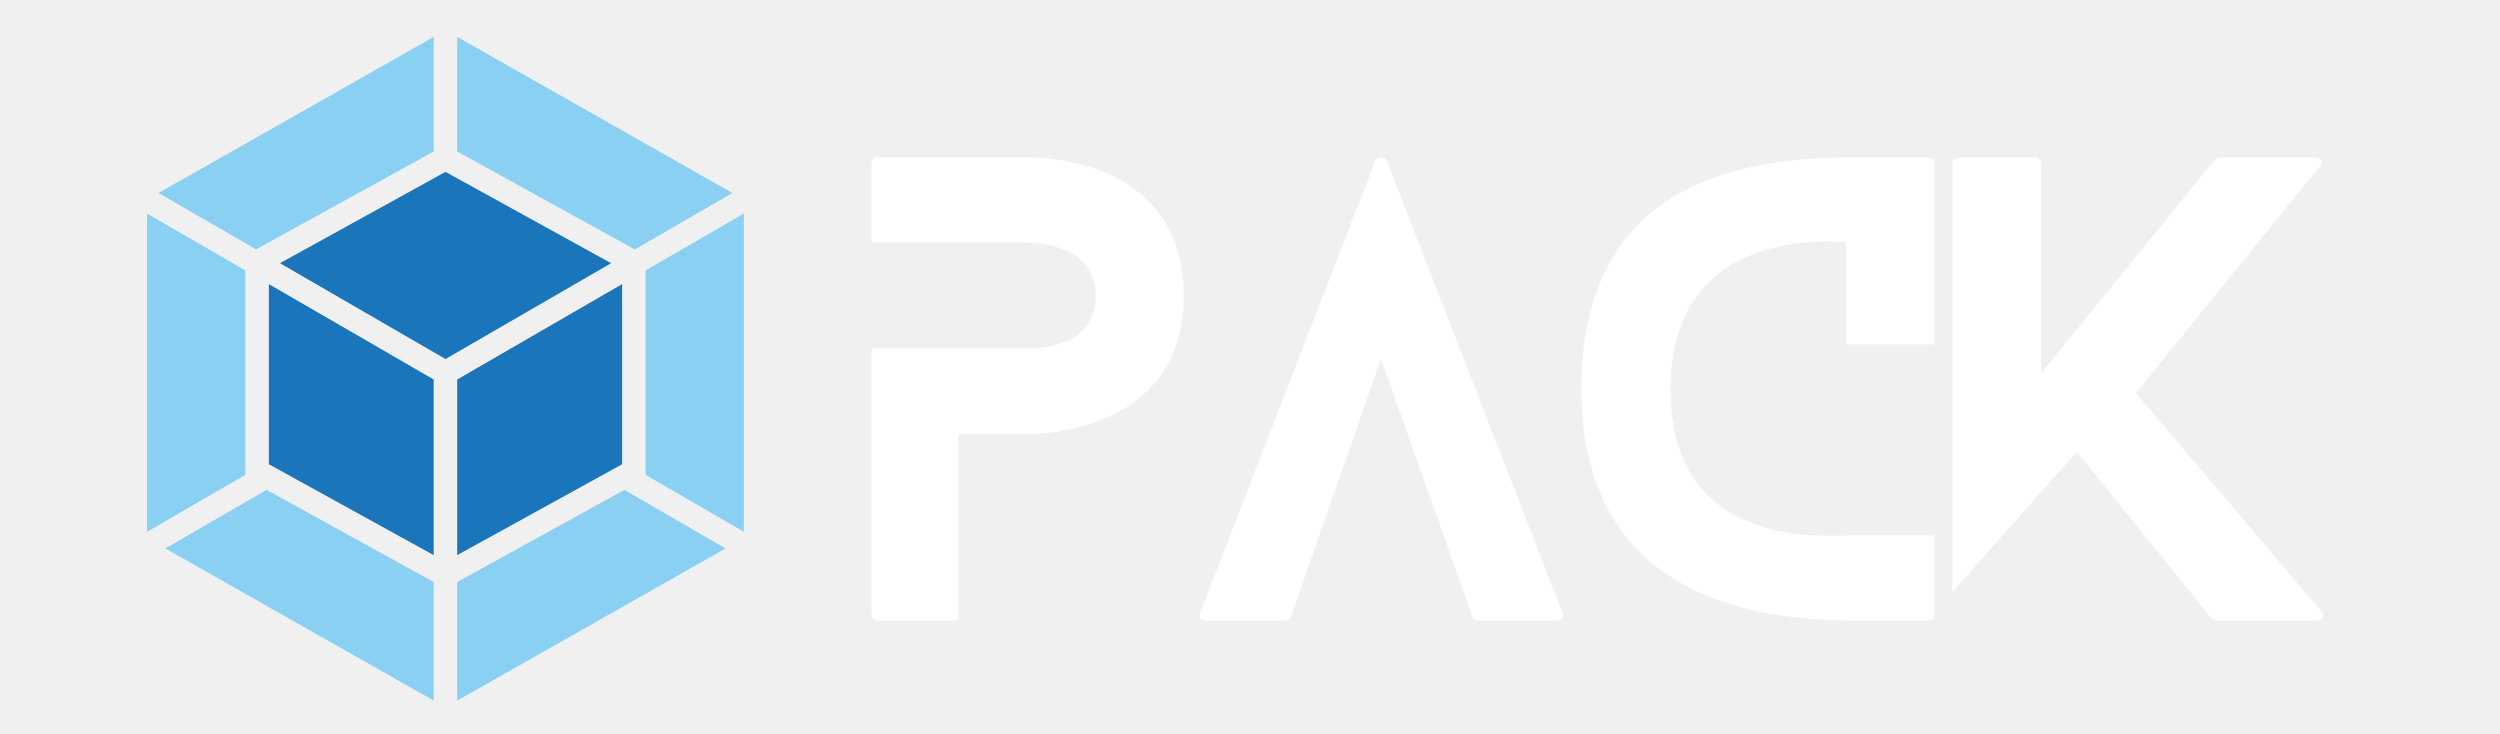
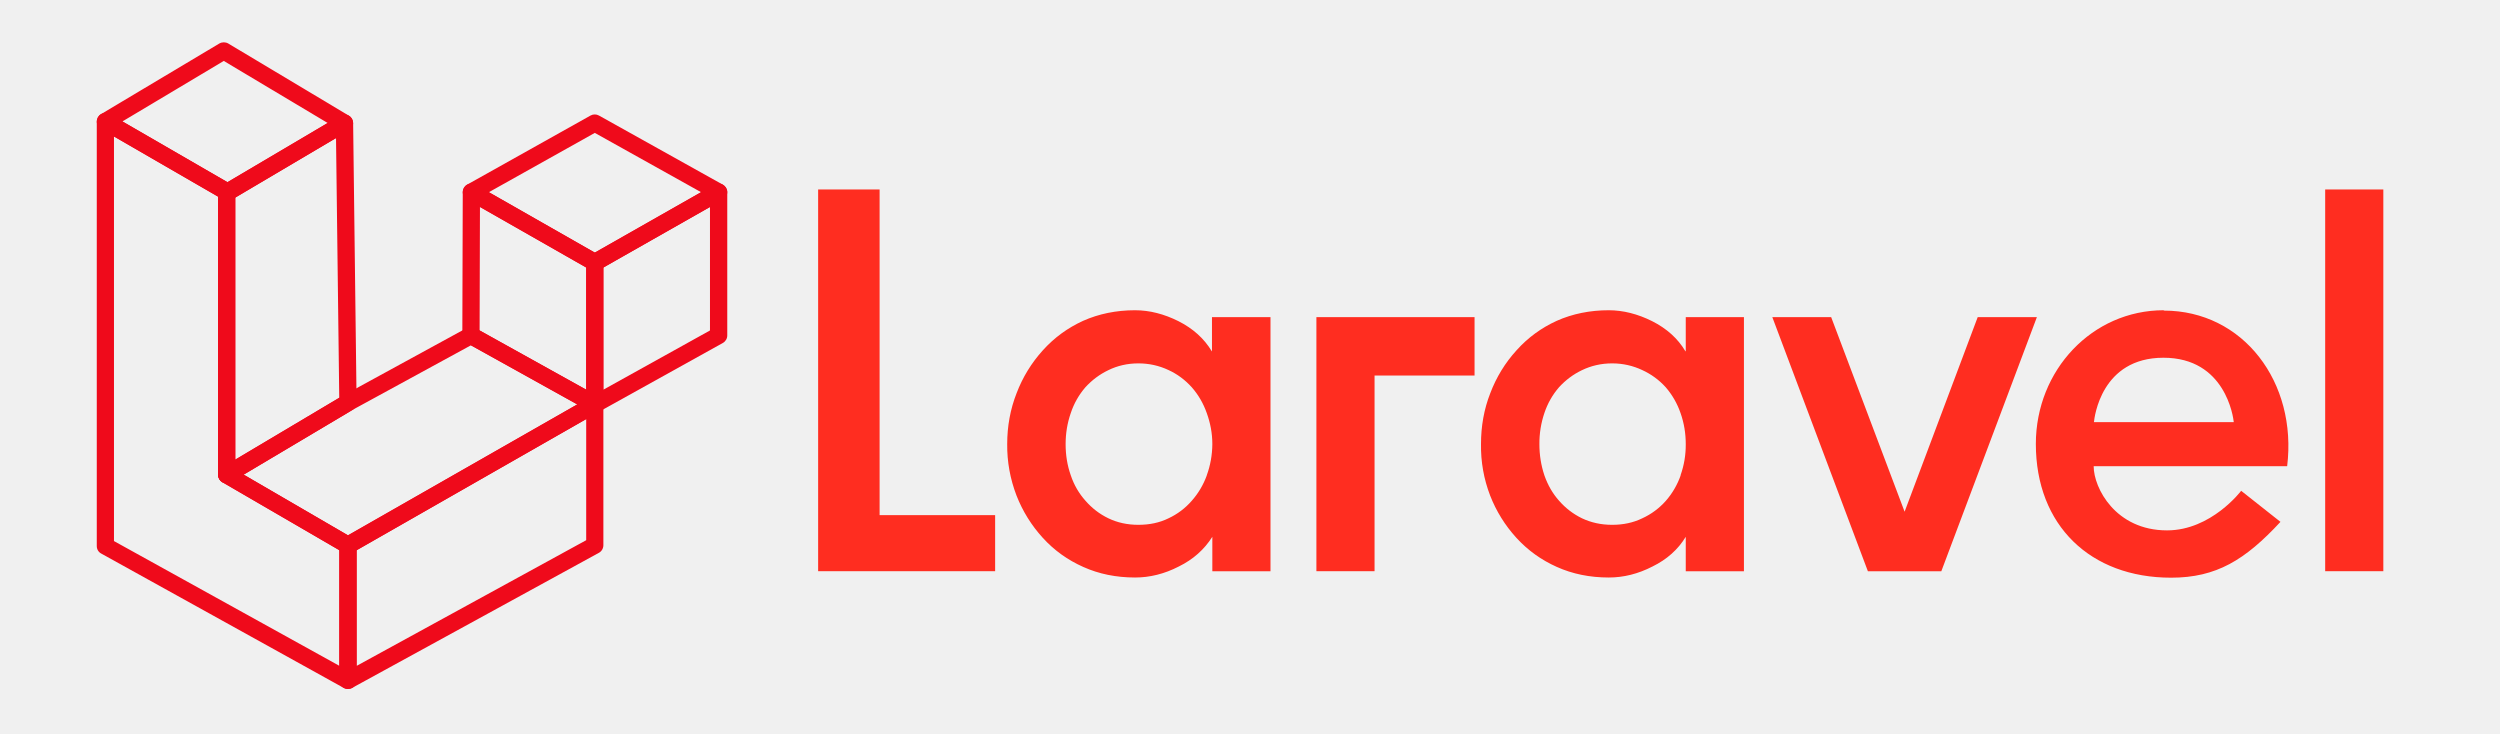
<svg xmlns="http://www.w3.org/2000/svg" width="150" zoomAndPan="magnify" viewBox="0 0 112.5 33" height="44" preserveAspectRatio="xMidYMid meet" version="1.0">
  <defs>
-     <g />
-     <clipPath id="5f2e3e080e">
-       <path d="M 29 9 L 33.484 9 L 33.484 24 L 29 24 Z M 29 9 " clip-rule="nonzero" />
+     <clipPath id="2de629df92">
+       <path d="M 4.352 1.883 L 16 1.883 L 16 10 L 4.352 10 Z M 4.352 1.883 " clip-rule="nonzero" />
    </clipPath>
-     <clipPath id="b776e183eb">
-       <path d="M 20 22 L 33 22 L 33 31.527 L 20 31.527 Z M 20 22 " clip-rule="nonzero" />
+     <clipPath id="2099802eeb">
+       <path d="M 4.352 5 L 17 5 L 17 31.004 L 4.352 31.004 Z M 4.352 5 " clip-rule="nonzero" />
    </clipPath>
-     <clipPath id="f40731dc4b">
-       <path d="M 7 22 L 20 22 L 20 31.527 L 7 31.527 Z M 7 22 " clip-rule="nonzero" />
+     <clipPath id="da9092f638">
+       <path d="M 15 17 L 28 17 L 28 31.004 L 15 31.004 Z M 15 17 " clip-rule="nonzero" />
    </clipPath>
-     <clipPath id="7c710229c6">
-       <path d="M 6.605 9 L 12 9 L 12 24 L 6.605 24 Z M 6.605 9 " clip-rule="nonzero" />
+     <clipPath id="f6388950c2">
+       <path d="M 26 8 L 32.727 8 L 32.727 19 L 26 19 Z M 26 8 " clip-rule="nonzero" />
    </clipPath>
-     <clipPath id="eecd302260">
-       <path d="M 7 1.66 L 20 1.66 L 20 12 L 7 12 Z M 7 1.66 " clip-rule="nonzero" />
+     <clipPath id="3e338471bd">
+       <path d="M 20 5 L 32.727 5 L 32.727 13 L 20 13 Z M 20 5 " clip-rule="nonzero" />
    </clipPath>
-     <clipPath id="93d9110928">
-       <path d="M 20 1.66 L 33 1.66 L 33 12 L 20 12 Z M 20 1.66 " clip-rule="nonzero" />
+     <clipPath id="5b94ab7c59">
+       <path d="M 36.566 8.527 L 107.5 8.527 L 107.5 26 L 36.566 26 Z M 36.566 8.527 " clip-rule="nonzero" />
    </clipPath>
  </defs>
-   <path fill="#1b75bb" d="M 20.574 24.98 L 27.996 20.891 L 27.996 12.785 L 20.574 17.078 Z M 20.574 24.98 " fill-opacity="1" fill-rule="nonzero" />
-   <g clip-path="url(#5f2e3e080e)">
-     <path fill="#8ad0f3" d="M 33.473 9.609 L 29.055 12.168 L 29.055 21.371 L 33.473 23.93 Z M 33.473 9.609 " fill-opacity="1" fill-rule="nonzero" />
+   <g clip-path="url(#2de629df92)">
+     <path fill="#ef0a1b" d="M 10.238 9.035 C 10.172 9.035 10.105 9.016 10.043 8.98 L 10.004 8.961 L 4.547 5.805 C 4.43 5.734 4.355 5.609 4.355 5.473 C 4.355 5.336 4.426 5.207 4.543 5.137 L 9.871 1.957 C 9.996 1.887 10.148 1.887 10.27 1.957 L 15.703 5.207 C 15.82 5.277 15.891 5.402 15.891 5.539 C 15.891 5.676 15.816 5.801 15.699 5.871 L 10.438 8.98 C 10.375 9.016 10.305 9.035 10.238 9.035 Z M 5.508 5.465 L 10.234 8.199 L 14.746 5.535 L 10.07 2.742 Z M 5.508 5.465 " fill-opacity="1" fill-rule="nonzero" />
  </g>
-   <path fill="#1b75bb" d="M 27.5 11.844 L 20.047 7.734 L 12.598 11.844 L 20.047 16.156 Z M 27.5 11.844 " fill-opacity="1" fill-rule="nonzero" />
-   <g clip-path="url(#b776e183eb)">
-     <path fill="#8ad0f3" d="M 28.098 22.043 L 20.574 26.191 L 20.574 31.527 L 32.648 24.68 Z M 28.098 22.043 " fill-opacity="1" fill-rule="nonzero" />
+   <g clip-path="url(#2099802eeb)">
+     <path fill="#ef0a1b" d="M 15.656 31.004 C 15.594 31.004 15.527 30.988 15.469 30.957 L 4.555 24.91 C 4.43 24.844 4.355 24.715 4.355 24.574 L 4.355 5.469 C 4.355 5.332 4.43 5.203 4.551 5.133 C 4.668 5.066 4.816 5.066 4.938 5.133 L 10.395 8.289 C 10.516 8.359 10.59 8.488 10.59 8.625 L 10.59 21.141 L 15.852 24.203 C 15.973 24.27 16.047 24.398 16.047 24.535 L 16.047 30.617 C 16.047 30.754 15.973 30.883 15.855 30.953 C 15.793 30.988 15.727 31.004 15.656 31.004 Z M 5.129 24.348 L 15.27 29.961 L 15.27 24.758 L 10.004 21.699 C 9.887 21.629 9.812 21.504 9.812 21.363 L 9.812 8.848 L 5.129 6.141 Z M 5.129 24.348 " fill-opacity="1" fill-rule="nonzero" />
  </g>
-   <g clip-path="url(#f40731dc4b)">
-     <path fill="#8ad0f3" d="M 19.516 26.191 L 11.996 22.043 L 7.441 24.68 L 19.516 31.527 Z M 19.516 26.191 " fill-opacity="1" fill-rule="nonzero" />
+   <path fill="#ef0a1b" d="M 10.199 21.75 C 10.133 21.75 10.066 21.734 10.008 21.703 C 9.887 21.633 9.812 21.504 9.812 21.363 L 9.812 8.625 C 9.812 8.488 9.887 8.359 10.008 8.289 C 10.055 8.262 10.109 8.246 10.168 8.238 L 15.305 5.203 C 15.422 5.133 15.57 5.133 15.691 5.199 C 15.812 5.27 15.887 5.395 15.891 5.531 L 16.047 18.113 C 16.047 18.254 15.973 18.379 15.855 18.453 L 10.398 21.695 C 10.336 21.734 10.27 21.75 10.199 21.75 Z M 10.586 8.891 L 10.586 20.684 L 15.266 17.902 L 15.121 6.211 Z M 10.586 8.891 " fill-opacity="1" fill-rule="nonzero" />
+   <g clip-path="url(#da9092f638)">
+     <path fill="#ef0a1b" d="M 15.656 31.004 C 15.59 31.004 15.52 30.988 15.461 30.949 C 15.34 30.883 15.27 30.754 15.27 30.617 L 15.27 24.535 C 15.27 24.398 15.344 24.27 15.465 24.199 L 26.57 17.859 C 26.691 17.789 26.84 17.789 26.961 17.859 C 27.078 17.93 27.152 18.055 27.152 18.195 L 27.152 24.535 C 27.152 24.676 27.074 24.809 26.953 24.875 L 15.844 30.957 C 15.785 30.988 15.723 31.004 15.656 31.004 Z M 16.047 24.762 L 16.047 29.965 L 26.379 24.309 L 26.379 18.859 Z M 16.047 24.762 " fill-opacity="1" fill-rule="nonzero" />
  </g>
-   <g clip-path="url(#7c710229c6)">
-     <path fill="#8ad0f3" d="M 6.617 23.93 L 11.035 21.371 L 11.035 12.168 L 6.617 9.609 Z M 6.617 23.93 " fill-opacity="1" fill-rule="nonzero" />
+   <path fill="#ef0a1b" d="M 15.656 24.922 C 15.59 24.922 15.523 24.906 15.461 24.871 L 10.004 21.699 C 9.887 21.629 9.812 21.504 9.812 21.367 C 9.812 21.23 9.883 21.102 10 21.031 L 15.457 17.785 C 15.461 17.785 15.465 17.781 15.473 17.781 L 21.008 14.758 C 21.121 14.691 21.266 14.695 21.383 14.758 L 26.953 17.855 C 27.074 17.922 27.152 18.051 27.152 18.191 C 27.152 18.332 27.078 18.461 26.957 18.527 L 15.852 24.871 C 15.789 24.906 15.723 24.922 15.656 24.922 Z M 10.965 21.359 L 15.66 24.09 L 25.977 18.199 L 21.191 15.539 L 15.848 18.453 Z M 10.965 21.359 " fill-opacity="1" fill-rule="nonzero" />
+   <path fill="#ef0a1b" d="M 26.766 18.582 C 26.699 18.582 26.637 18.562 26.578 18.531 L 21.004 15.434 C 20.879 15.367 20.805 15.234 20.805 15.094 L 20.824 8.645 C 20.824 8.508 20.898 8.383 21.016 8.312 C 21.137 8.242 21.285 8.242 21.402 8.312 L 26.957 11.477 C 27.078 11.547 27.152 11.676 27.152 11.812 L 27.152 18.195 C 27.152 18.332 27.078 18.457 26.961 18.527 C 26.902 18.562 26.832 18.582 26.766 18.582 Z M 21.582 14.871 L 26.379 17.535 L 26.379 12.039 L 21.598 9.312 Z M 21.582 14.871 " fill-opacity="1" fill-rule="nonzero" />
+   <g clip-path="url(#f6388950c2)">
+     <path fill="#ef0a1b" d="M 26.766 18.582 C 26.695 18.582 26.629 18.562 26.57 18.527 C 26.449 18.457 26.379 18.332 26.379 18.195 L 26.379 11.812 C 26.379 11.676 26.453 11.547 26.574 11.477 L 32.145 8.312 C 32.266 8.242 32.414 8.242 32.531 8.312 C 32.652 8.383 32.727 8.508 32.727 8.648 L 32.727 15.098 C 32.727 15.238 32.648 15.367 32.527 15.434 L 26.953 18.531 C 26.895 18.562 26.828 18.582 26.766 18.582 Z M 27.152 12.039 L 27.152 17.535 L 31.949 14.871 L 31.949 9.312 Z M 27.152 12.039 " fill-opacity="1" fill-rule="nonzero" />
  </g>
-   <g clip-path="url(#eecd302260)">
-     <path fill="#8ad0f3" d="M 11.523 11.223 L 19.516 6.816 L 19.516 1.66 L 7.133 8.684 Z M 11.523 11.223 " fill-opacity="1" fill-rule="nonzero" />
+   <g clip-path="url(#3e338471bd)">
+     <path fill="#ef0a1b" d="M 26.766 12.199 C 26.699 12.199 26.633 12.184 26.574 12.148 L 21.02 8.984 C 20.898 8.914 20.824 8.785 20.824 8.645 C 20.824 8.508 20.898 8.379 21.02 8.309 L 26.574 5.199 C 26.691 5.133 26.836 5.133 26.953 5.199 L 32.527 8.309 C 32.648 8.379 32.727 8.508 32.727 8.645 C 32.727 8.785 32.652 8.914 32.531 8.984 L 26.957 12.148 C 26.898 12.184 26.832 12.199 26.766 12.199 Z M 22 8.648 L 26.766 11.367 L 31.547 8.648 L 26.766 5.98 Z M 22 8.648 " fill-opacity="1" fill-rule="nonzero" />
  </g>
-   <path fill="#1b75bb" d="M 19.516 17.078 L 12.098 12.785 L 12.098 20.891 L 19.516 24.98 Z M 19.516 17.078 " fill-opacity="1" fill-rule="nonzero" />
-   <g clip-path="url(#93d9110928)">
-     <path fill="#8ad0f3" d="M 20.574 6.816 L 28.566 11.227 L 32.957 8.684 L 20.574 1.66 Z M 20.574 6.816 " fill-opacity="1" fill-rule="nonzero" />
-   </g>
-   <g fill="#ffffff" fill-opacity="1">
-     <g transform="translate(39.22276, 27.92319)">
-       <g>
-         <path d="M 7.008 -20.84 L 0.262 -20.84 C 0.129 -20.84 0 -20.711 0 -20.605 L 0 -17.012 L 7.008 -17.012 C 7.477 -17.012 10.082 -16.883 10.082 -14.59 C 10.082 -12.297 7.527 -12.242 7.008 -12.242 L 0 -12.242 L 0 -0.234 C 0 -0.129 0.129 0 0.262 0 L 3.648 0 C 3.828 0 3.906 -0.129 3.906 -0.234 L 3.906 -8.387 L 7.008 -8.387 C 7.504 -8.387 14.043 -8.465 14.043 -14.59 C 14.043 -20.711 7.84 -20.84 7.008 -20.84 Z M 7.008 -20.84 " />
-       </g>
-     </g>
-   </g>
-   <g fill="#ffffff" fill-opacity="1">
-     <g transform="translate(53.96763, 27.92319)">
-       <g>
-         <path d="M 16.359 -0.312 L 8.441 -20.684 C 8.363 -20.895 7.996 -20.895 7.918 -20.684 L 0.027 -0.312 C -0.051 -0.156 0.051 0 0.285 0 L 3.855 0 C 3.961 0 4.09 -0.051 4.117 -0.156 L 8.18 -11.773 L 12.297 -0.156 C 12.32 -0.051 12.453 0 12.531 0 L 16.125 0 C 16.309 0 16.438 -0.156 16.359 -0.312 Z M 16.359 -0.312 " />
-       </g>
-     </g>
-   </g>
-   <g fill="#ffffff" fill-opacity="1">
-     <g transform="translate(71.16131, 27.92319)">
-       <g>
-         <path d="M 11.906 -3.828 C 9.379 -3.727 4.012 -3.984 4.012 -10.422 C 4.012 -15.371 7.371 -17.273 11.906 -17.039 L 11.906 -12.426 L 15.891 -12.426 L 15.891 -20.605 C 15.891 -20.711 15.785 -20.84 15.605 -20.84 L 12.219 -20.84 C 7.113 -20.84 0 -19.668 0 -10.422 C 0 -1.512 7.035 0 12.219 0 L 15.605 0 C 15.785 0 15.891 -0.129 15.891 -0.234 L 15.891 -3.828 Z M 11.906 -3.828 " />
-       </g>
-     </g>
-   </g>
-   <g fill="#ffffff" fill-opacity="1">
-     <g transform="translate(87.86002, 27.92319)">
-       <g>
-         <path d="M 16.621 -0.391 L 8.258 -10.238 L 16.543 -20.449 C 16.727 -20.633 16.594 -20.84 16.309 -20.84 L 12.062 -20.84 C 12.008 -20.84 11.852 -20.789 11.828 -20.762 L 3.984 -11.125 L 3.984 -20.605 C 3.984 -20.711 3.883 -20.84 3.727 -20.84 L 0.285 -20.84 C 0.129 -20.84 0 -20.711 0 -20.605 L 0 -1.277 C 0 -1.277 5.078 -7.035 5.602 -7.582 L 11.672 -0.078 C 11.695 -0.051 11.852 0 11.906 0 L 16.387 0 C 16.648 0 16.777 -0.184 16.621 -0.391 Z M 16.621 -0.391 " />
-       </g>
-     </g>
+   <g clip-path="url(#5b94ab7c59)">
+     <path fill="#ff2d20" d="M 39.582 8.527 L 39.582 23.18 L 44.781 23.18 L 44.781 25.703 L 36.816 25.703 L 36.816 8.527 Z M 54.539 15.812 L 54.539 14.27 L 57.172 14.27 L 57.172 25.707 L 54.555 25.707 L 54.555 24.156 C 54.191 24.73 53.691 25.176 53.047 25.492 C 52.398 25.828 51.734 25.988 51.082 25.988 C 50.227 25.988 49.449 25.828 48.746 25.512 C 48.051 25.203 47.441 24.77 46.926 24.203 C 46.414 23.641 46.02 23.008 45.742 22.297 C 45.457 21.551 45.316 20.781 45.324 19.98 C 45.324 19.18 45.465 18.41 45.746 17.695 C 46.02 16.973 46.418 16.328 46.93 15.762 C 47.445 15.191 48.047 14.754 48.738 14.438 C 49.449 14.121 50.234 13.961 51.074 13.961 C 51.73 13.961 52.383 14.129 53.031 14.453 C 53.68 14.781 54.18 15.227 54.527 15.801 Z M 54.305 21.387 C 54.469 20.938 54.551 20.469 54.555 19.988 C 54.555 19.492 54.465 19.035 54.305 18.59 C 54.152 18.156 53.93 17.77 53.629 17.426 C 53.332 17.098 52.984 16.836 52.582 16.652 C 52.152 16.449 51.699 16.352 51.227 16.352 C 50.727 16.352 50.277 16.461 49.879 16.656 C 49.484 16.844 49.141 17.102 48.844 17.426 C 48.547 17.77 48.328 18.156 48.184 18.59 C 48.027 19.043 47.953 19.508 47.953 19.988 C 47.953 20.477 48.027 20.941 48.184 21.387 C 48.332 21.832 48.559 22.211 48.844 22.531 C 49.137 22.867 49.48 23.133 49.879 23.324 C 50.277 23.516 50.727 23.617 51.227 23.617 C 51.723 23.617 52.18 23.523 52.582 23.324 C 52.984 23.137 53.336 22.871 53.629 22.535 C 53.926 22.199 54.152 21.816 54.305 21.395 Z M 59.238 25.707 L 59.238 14.27 L 66.355 14.27 L 66.355 16.898 L 61.855 16.898 L 61.855 25.703 L 59.238 25.703 Z M 75.859 15.812 L 75.859 14.27 L 78.477 14.27 L 78.477 25.707 L 75.859 25.707 L 75.859 24.156 C 75.512 24.73 75.008 25.176 74.363 25.492 C 73.711 25.828 73.055 25.988 72.395 25.988 C 71.543 25.988 70.762 25.828 70.059 25.512 C 69.363 25.203 68.758 24.77 68.238 24.203 C 67.727 23.641 67.332 23.008 67.055 22.297 C 66.77 21.551 66.633 20.781 66.645 19.98 C 66.645 19.18 66.781 18.41 67.062 17.695 C 67.336 16.973 67.73 16.328 68.246 15.762 C 68.758 15.191 69.359 14.754 70.051 14.438 C 70.762 14.121 71.547 13.961 72.391 13.961 C 73.043 13.961 73.699 14.129 74.348 14.453 C 74.996 14.781 75.5 15.227 75.84 15.801 Z M 75.625 21.387 C 75.785 20.934 75.863 20.469 75.859 19.988 C 75.859 19.492 75.781 19.035 75.625 18.59 C 75.477 18.16 75.254 17.77 74.957 17.426 C 74.656 17.094 74.301 16.836 73.898 16.652 C 73.492 16.461 73.039 16.352 72.547 16.352 C 72.047 16.352 71.598 16.461 71.191 16.656 C 70.797 16.844 70.453 17.102 70.156 17.426 C 69.859 17.77 69.641 18.156 69.496 18.59 C 69.344 19.043 69.27 19.508 69.273 19.988 C 69.273 20.477 69.348 20.941 69.496 21.387 C 69.652 21.832 69.871 22.211 70.156 22.531 C 70.449 22.867 70.797 23.133 71.191 23.324 C 71.598 23.516 72.047 23.617 72.547 23.617 C 73.043 23.617 73.492 23.523 73.902 23.324 C 74.309 23.137 74.664 22.875 74.965 22.535 C 75.258 22.199 75.48 21.816 75.629 21.395 Z M 88.996 14.27 L 91.66 14.27 L 87.359 25.707 L 84.055 25.707 L 79.754 14.27 L 82.402 14.27 L 85.707 23.027 L 88.996 14.273 Z M 97.375 13.977 C 100.945 13.977 103.383 17.203 102.922 20.98 L 94.215 20.98 C 94.215 21.957 95.199 23.867 97.516 23.867 C 99.512 23.867 100.852 22.086 100.852 22.086 L 102.621 23.484 C 101.031 25.199 99.734 25.996 97.699 25.996 C 94.07 25.996 91.613 23.645 91.613 19.977 C 91.613 16.652 94.156 13.961 97.367 13.961 Z M 94.227 18.996 L 100.52 18.996 C 100.496 18.773 100.148 16.098 97.355 16.098 C 94.551 16.098 94.25 18.781 94.227 18.996 Z M 104.633 25.691 L 104.633 8.527 L 107.25 8.527 L 107.25 25.703 L 104.633 25.703 Z M 104.633 25.691 " fill-opacity="1" fill-rule="nonzero" />
  </g>
</svg>
